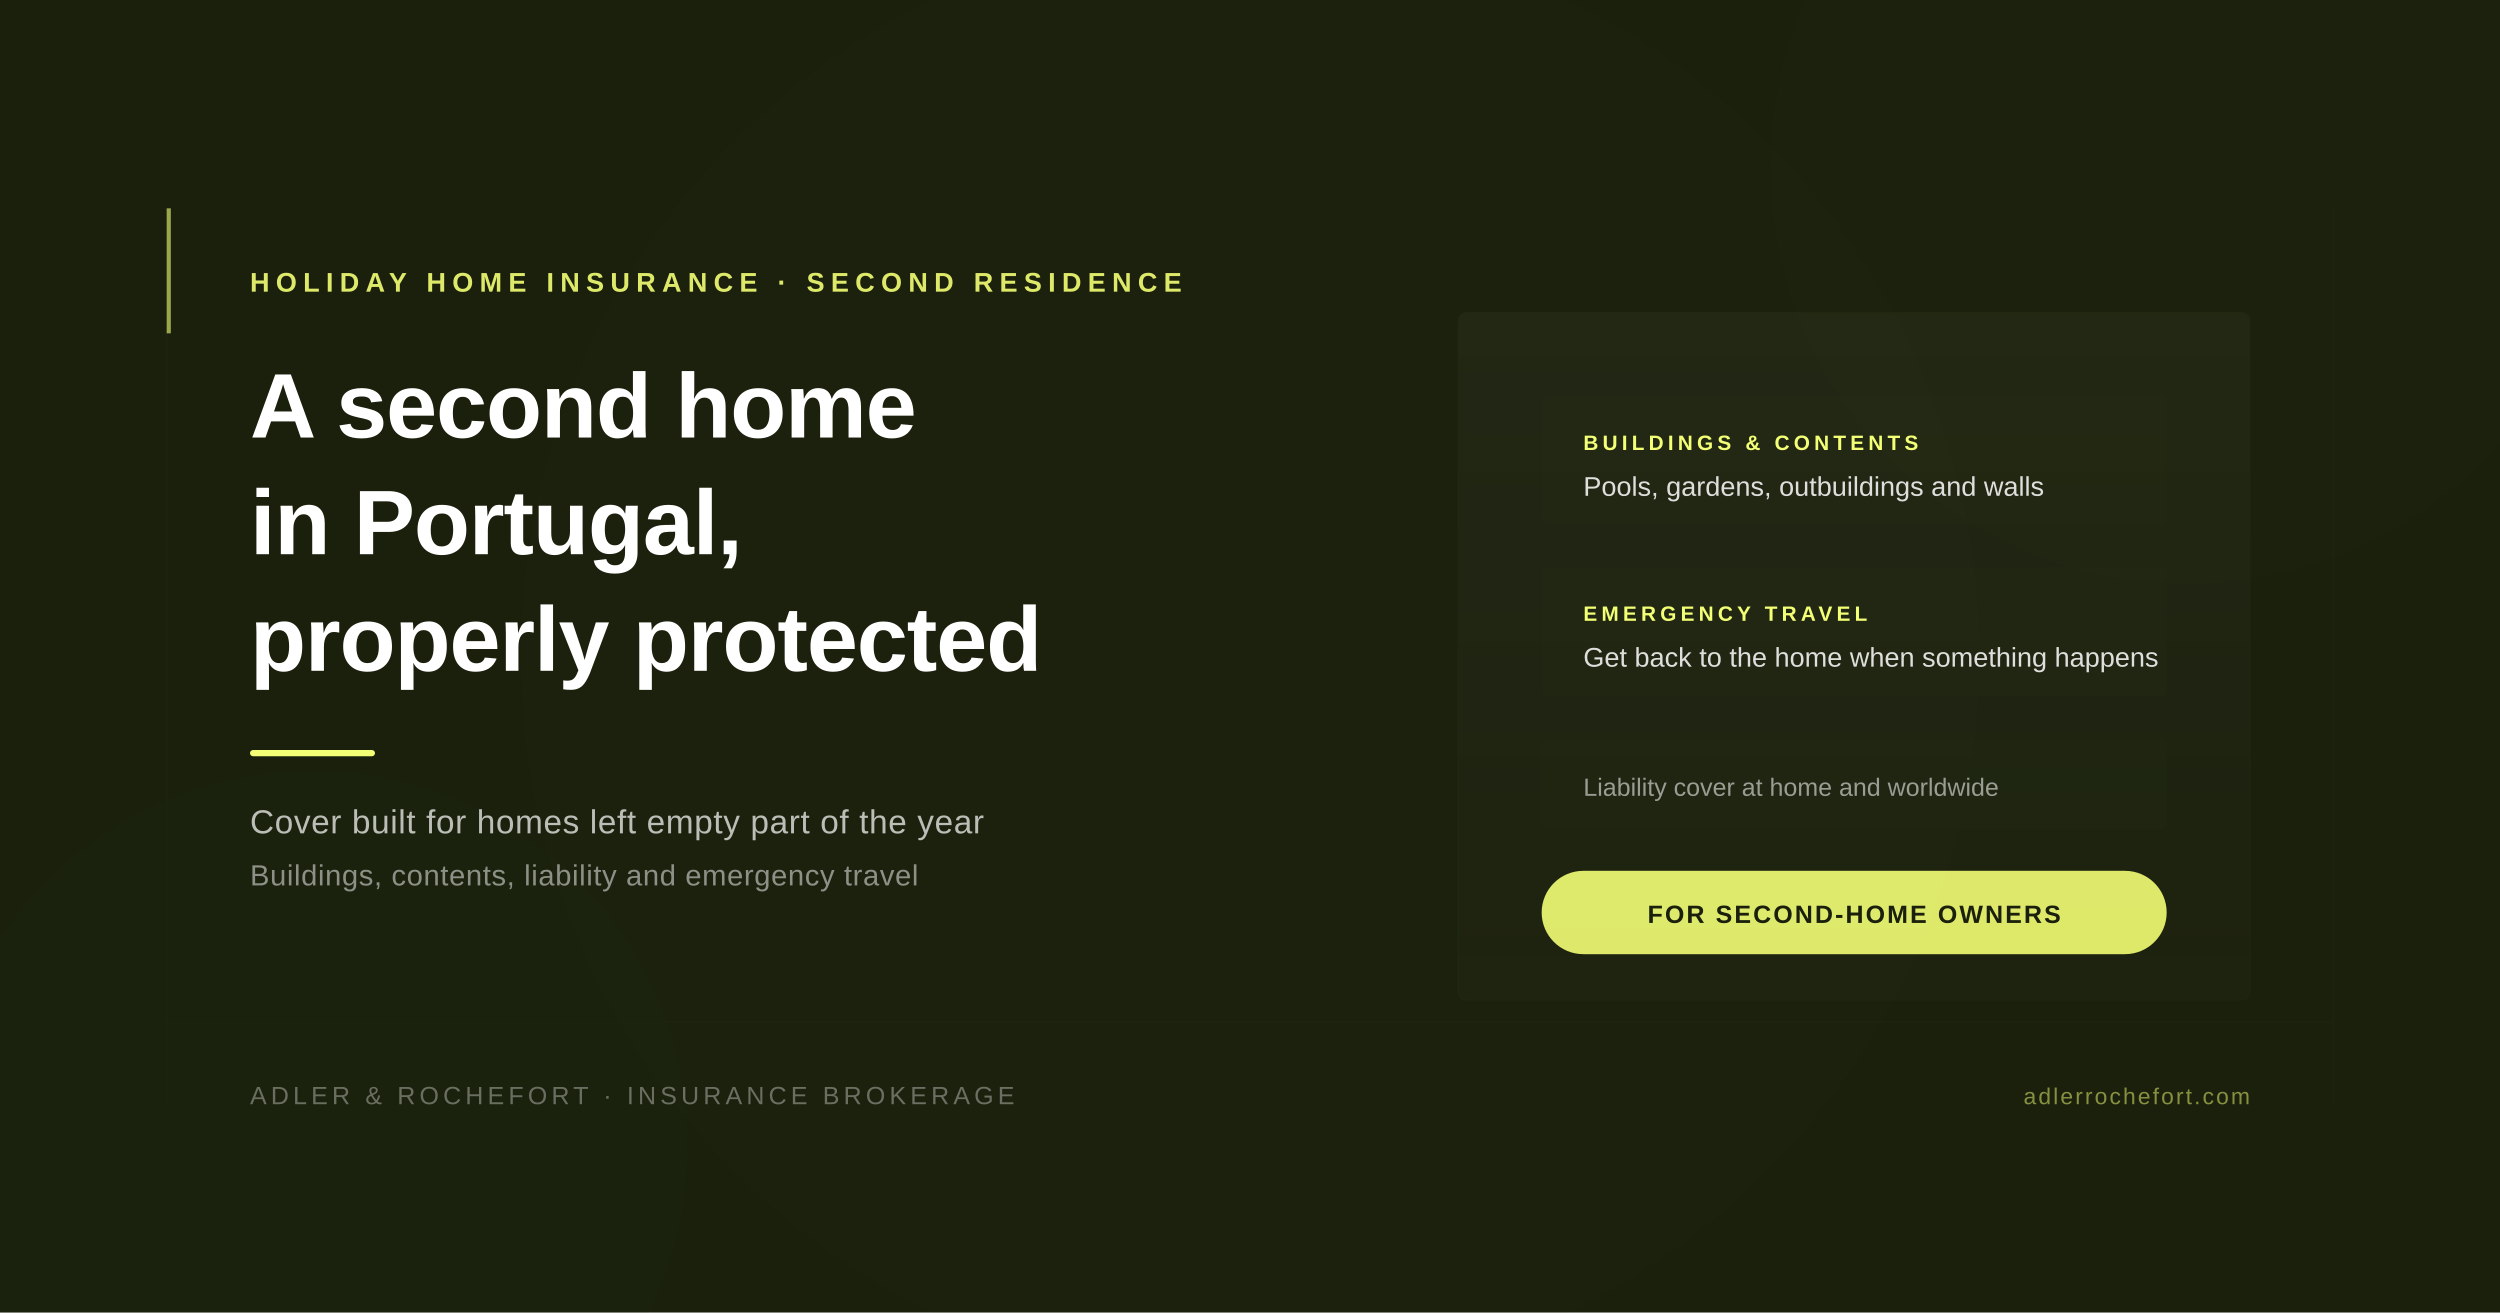
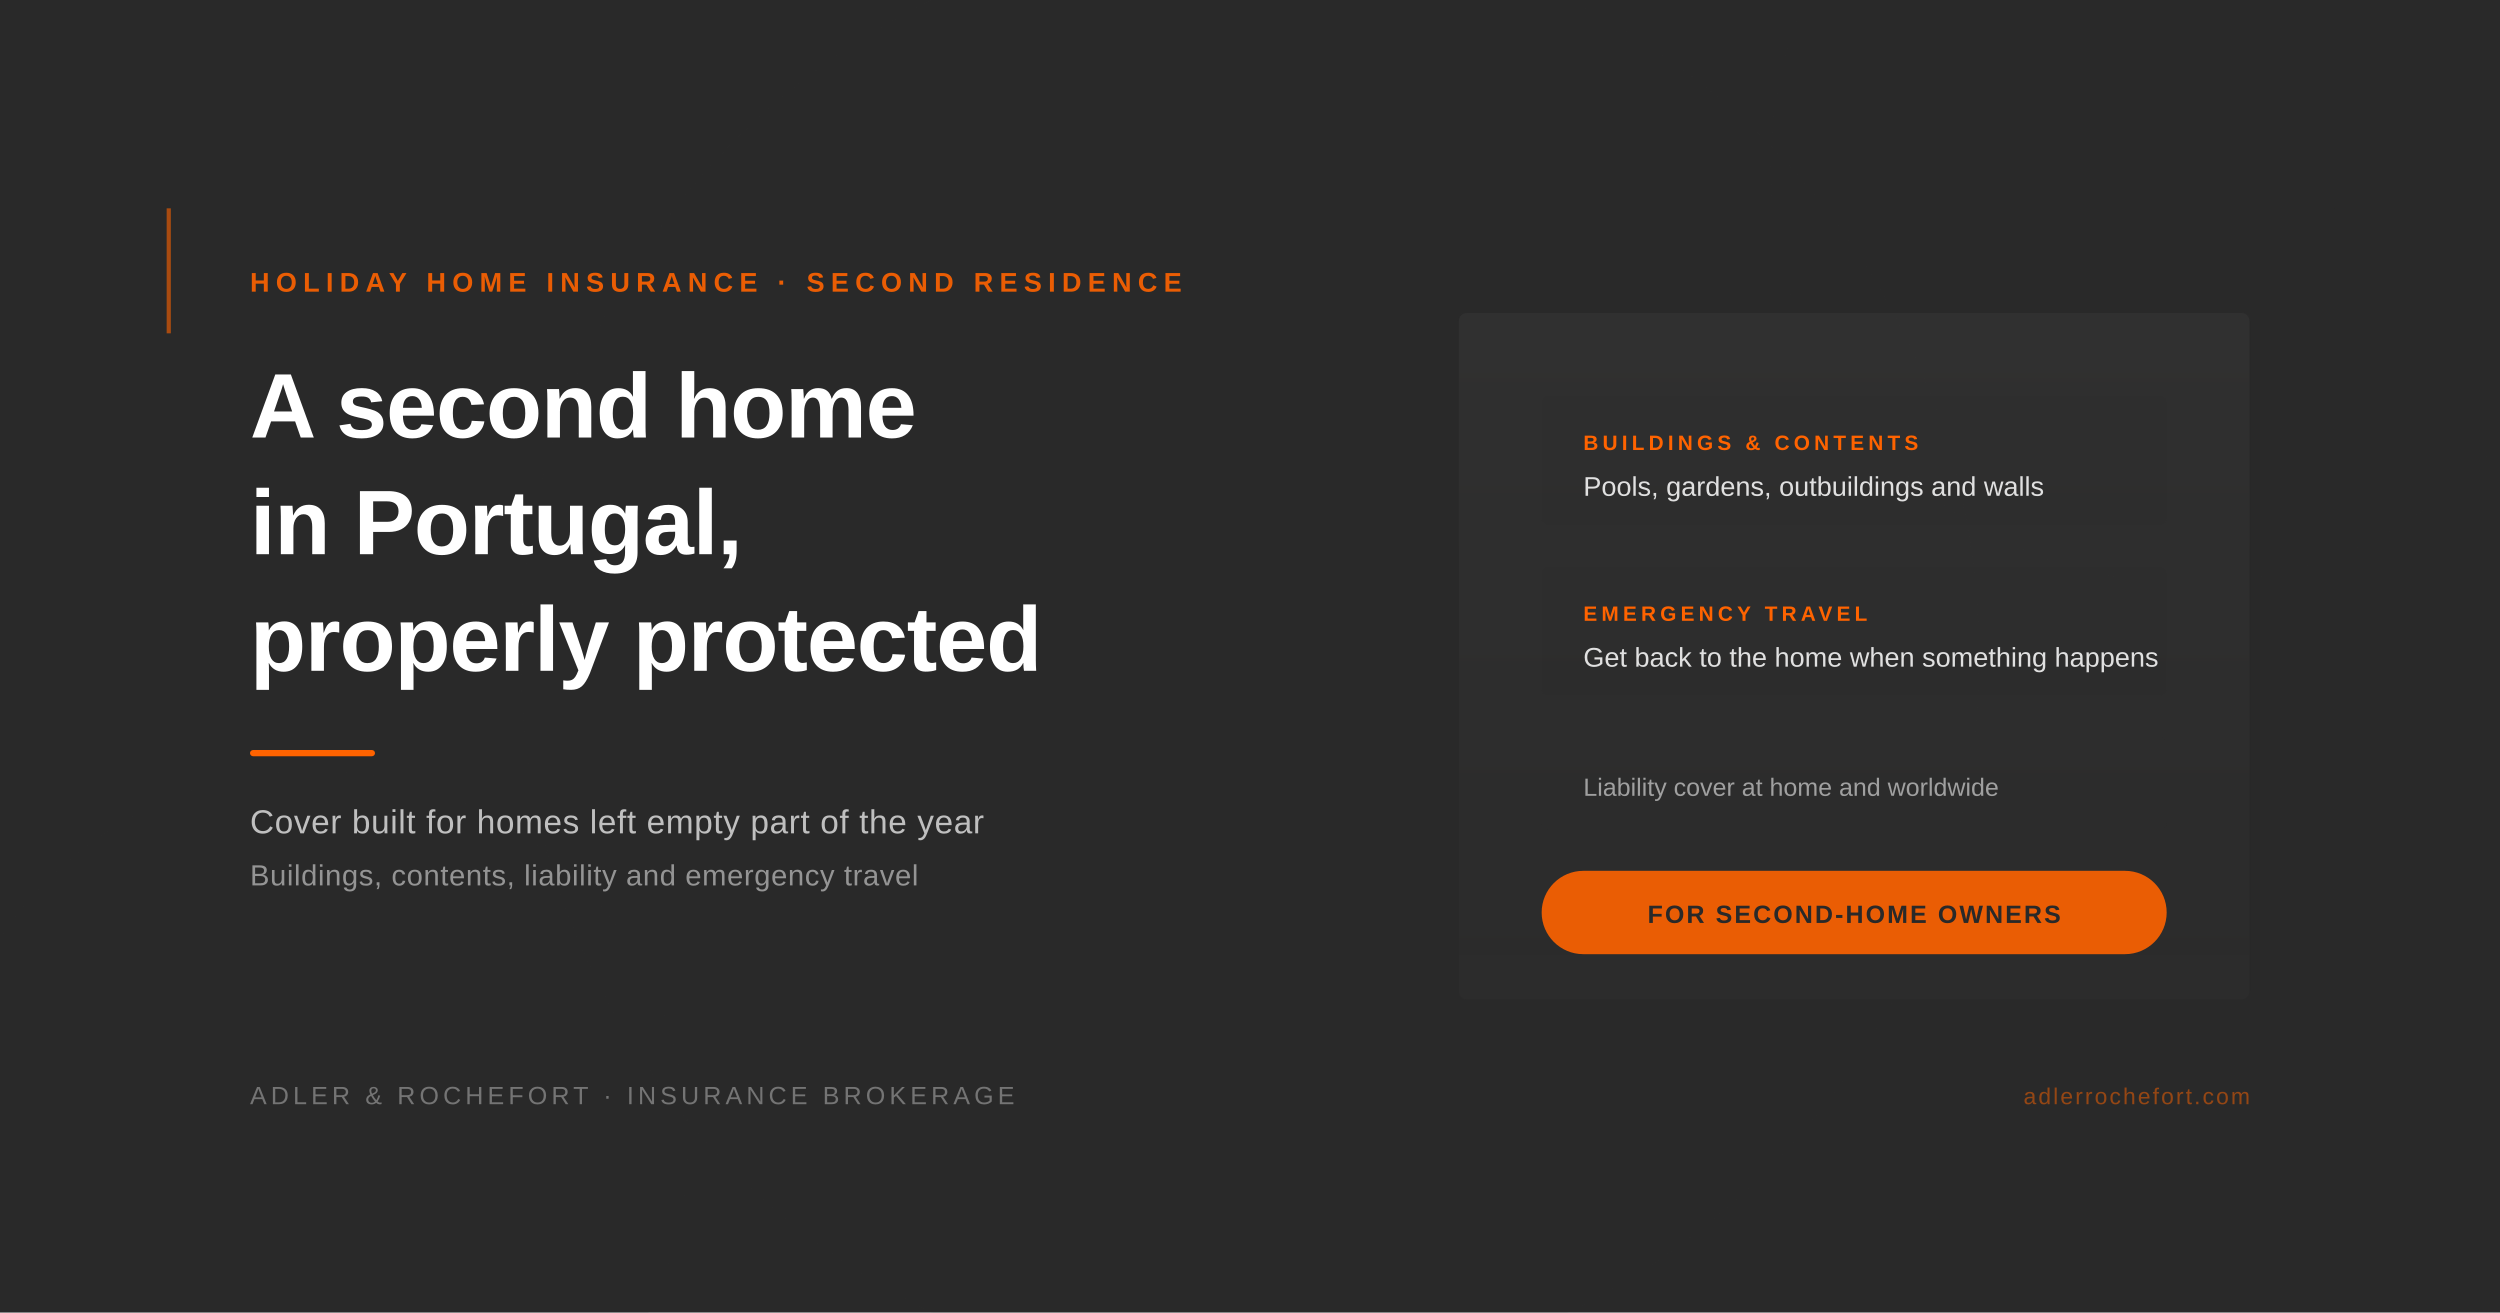
<svg xmlns="http://www.w3.org/2000/svg" viewBox="0 0 1200 630" width="1200" height="630">
  <defs>
    <linearGradient id="bg" x1="0%" y1="0%" x2="100%" y2="100%">
-       <stop offset="0%" style="stop-color:#1A200C;stop-opacity:1" />
-       <stop offset="100%" style="stop-color:#1A200C;stop-opacity:1" />
+       <stop offset="0%" style="stop-color:#292929;stop-opacity:1" />
+       <stop offset="100%" style="stop-color:#292929;stop-opacity:1" />
    </linearGradient>
    <linearGradient id="accent" x1="0%" y1="0%" x2="100%" y2="0%">
-       <stop offset="0%" style="stop-color:#F3FF74;stop-opacity:1" />
-       <stop offset="100%" style="stop-color:#F3FF74;stop-opacity:1" />
+       <stop offset="0%" style="stop-color:#FF6300;stop-opacity:1" />
+       <stop offset="100%" style="stop-color:#FF6300;stop-opacity:1" />
    </linearGradient>
    <linearGradient id="cardBg" x1="0%" y1="0%" x2="0%" y2="100%">
-       <stop offset="0%" style="stop-color:#F5F1E8;stop-opacity:0.08" />
-       <stop offset="100%" style="stop-color:#F5F1E8;stop-opacity:0.03" />
+       <stop offset="0%" style="stop-color:#F7F6F5;stop-opacity:0.08" />
+       <stop offset="100%" style="stop-color:#F7F6F5;stop-opacity:0.03" />
    </linearGradient>
  </defs>
  <rect width="1200" height="630" fill="url(#bg)" />
-   <circle cx="1050" cy="80" r="200" fill="#283113" opacity="0.08" />
-   <circle cx="150" cy="550" r="180" fill="#283113" opacity="0.06" />
-   <circle cx="600" cy="315" r="350" fill="#283113" opacity="0.04" />
-   <line x1="80" y1="100" x2="80" y2="530" stroke="#283113" stroke-width="1" opacity="0.15" />
-   <line x1="1120" y1="100" x2="1120" y2="530" stroke="#283113" stroke-width="1" opacity="0.15" />
+   <circle cx="1050" cy="80" r="200" fill="#292929" opacity="0.08" />
+   <circle cx="150" cy="550" r="180" fill="#292929" opacity="0.06" />
+   <circle cx="600" cy="315" r="350" fill="#292929" opacity="0.04" />
+   <line x1="80" y1="100" x2="80" y2="530" stroke="#292929" stroke-width="1" opacity="0.15" />
+   <line x1="1120" y1="100" x2="1120" y2="530" stroke="#292929" stroke-width="1" opacity="0.15" />
  <rect x="80" y="100" width="2" height="60" fill="url(#accent)" opacity="0.6" />
-   <text x="120" y="140" font-family="'Montserrat', 'Segoe UI', Arial, sans-serif" font-size="13" font-weight="700" letter-spacing="3" fill="#F3FF74" opacity="0.9">HOLIDAY HOME INSURANCE · SECOND RESIDENCE</text>
+   <text x="120" y="140" font-family="'Montserrat', 'Segoe UI', Arial, sans-serif" font-size="13" font-weight="700" letter-spacing="3" fill="#FF6300" opacity="0.9">HOLIDAY HOME INSURANCE · SECOND RESIDENCE</text>
  <text x="120" y="210" font-family="'Montserrat', 'Segoe UI', Arial, sans-serif" font-size="44" font-weight="700" fill="#FFFFFF" letter-spacing="-0.5">
    <tspan x="120" dy="0">A second home</tspan>
    <tspan x="120" dy="56">in Portugal,</tspan>
    <tspan x="120" dy="56">properly protected</tspan>
  </text>
  <rect x="120" y="360" width="60" height="3" fill="url(#accent)" rx="1.5" />
  <text x="120" y="400" font-family="'Montserrat', 'Segoe UI', Arial, sans-serif" font-size="16" fill="#FFFFFF" opacity="0.7" letter-spacing="0.3">
    <tspan x="120" dy="0">Cover built for homes left empty part of the year</tspan>
  </text>
  <text x="120" y="425" font-family="'Montserrat', 'Segoe UI', Arial, sans-serif" font-size="14" fill="#FFFFFF" opacity="0.5" letter-spacing="0.3">
    <tspan x="120" dy="0">Buildings, contents, liability and emergency travel</tspan>
  </text>
  <g transform="translate(700, 150)">
-     <rect x="0" y="0" width="380" height="330" rx="4" fill="url(#cardBg)" stroke="#283113" stroke-width="0.5" opacity="0.4" />
+     <rect x="0" y="0" width="380" height="330" rx="4" fill="url(#cardBg)" stroke="#292929" stroke-width="0.5" opacity="0.4" />
    <g transform="translate(40, 40)">
-       <rect width="300" height="62" rx="3" fill="#283113" opacity="0.15" />
-       <text x="20" y="26" font-family="'Montserrat', 'Segoe UI', Arial, sans-serif" font-size="10" font-weight="600" fill="#F3FF74" letter-spacing="2">BUILDINGS &amp; CONTENTS</text>
+       <rect width="300" height="62" rx="3" fill="#292929" opacity="0.15" />
+       <text x="20" y="26" font-family="'Montserrat', 'Segoe UI', Arial, sans-serif" font-size="10" font-weight="600" fill="#FF6300" letter-spacing="2">BUILDINGS &amp; CONTENTS</text>
      <text x="20" y="48" font-family="'Montserrat', 'Segoe UI', Arial, sans-serif" font-size="13" font-weight="500" fill="#FFFFFF" opacity="0.85">Pools, gardens, outbuildings and walls</text>
    </g>
    <g transform="translate(40, 122)">
-       <rect width="300" height="62" rx="3" fill="#283113" opacity="0.15" />
-       <text x="20" y="26" font-family="'Montserrat', 'Segoe UI', Arial, sans-serif" font-size="10" font-weight="600" fill="#F3FF74" letter-spacing="2">EMERGENCY TRAVEL</text>
+       <rect width="300" height="62" rx="3" fill="#292929" opacity="0.15" />
+       <text x="20" y="26" font-family="'Montserrat', 'Segoe UI', Arial, sans-serif" font-size="10" font-weight="600" fill="#FF6300" letter-spacing="2">EMERGENCY TRAVEL</text>
      <text x="20" y="48" font-family="'Montserrat', 'Segoe UI', Arial, sans-serif" font-size="13" font-weight="500" fill="#FFFFFF" opacity="0.85">Get back to the home when something happens</text>
    </g>
    <g transform="translate(40, 204)">
-       <rect width="300" height="44" rx="3" fill="#283113" opacity="0.10" />
+       <rect width="300" height="44" rx="3" fill="#292929" opacity="0.10" />
      <text x="20" y="28" font-family="'Montserrat', 'Segoe UI', Arial, sans-serif" font-size="12" font-weight="400" fill="#FFFFFF" opacity="0.55">Liability cover at home and worldwide</text>
    </g>
    <g transform="translate(40, 268)">
-       <rect width="300" height="40" rx="20" fill="#F3FF74" opacity="0.9" />
-       <text x="150" y="25" font-family="'Montserrat', 'Segoe UI', Arial, sans-serif" font-size="12" font-weight="700" fill="#1A200C" text-anchor="middle" letter-spacing="1">FOR SECOND-HOME OWNERS</text>
+       <rect width="300" height="40" rx="20" fill="#FF6300" opacity="0.9" />
+       <text x="150" y="25" font-family="'Montserrat', 'Segoe UI', Arial, sans-serif" font-size="12" font-weight="700" fill="#292929" text-anchor="middle" letter-spacing="1">FOR SECOND-HOME OWNERS</text>
    </g>
  </g>
-   <rect x="80" y="490" width="1040" height="1" fill="#283113" opacity="0.15" />
+   <rect x="80" y="490" width="1040" height="1" fill="#292929" opacity="0.15" />
  <text x="120" y="530" font-family="'Montserrat', 'Segoe UI', Arial, sans-serif" font-size="12" fill="#FFFFFF" opacity="0.35" letter-spacing="2">ADLER &amp; ROCHEFORT · INSURANCE BROKERAGE</text>
-   <text x="1080" y="530" font-family="'Montserrat', 'Segoe UI', Arial, sans-serif" font-size="11" fill="#F3FF74" opacity="0.5" letter-spacing="1" text-anchor="end">adlerrochefort.com</text>
+   <text x="1080" y="530" font-family="'Montserrat', 'Segoe UI', Arial, sans-serif" font-size="11" fill="#FF6300" opacity="0.5" letter-spacing="1" text-anchor="end">adlerrochefort.com</text>
</svg>
